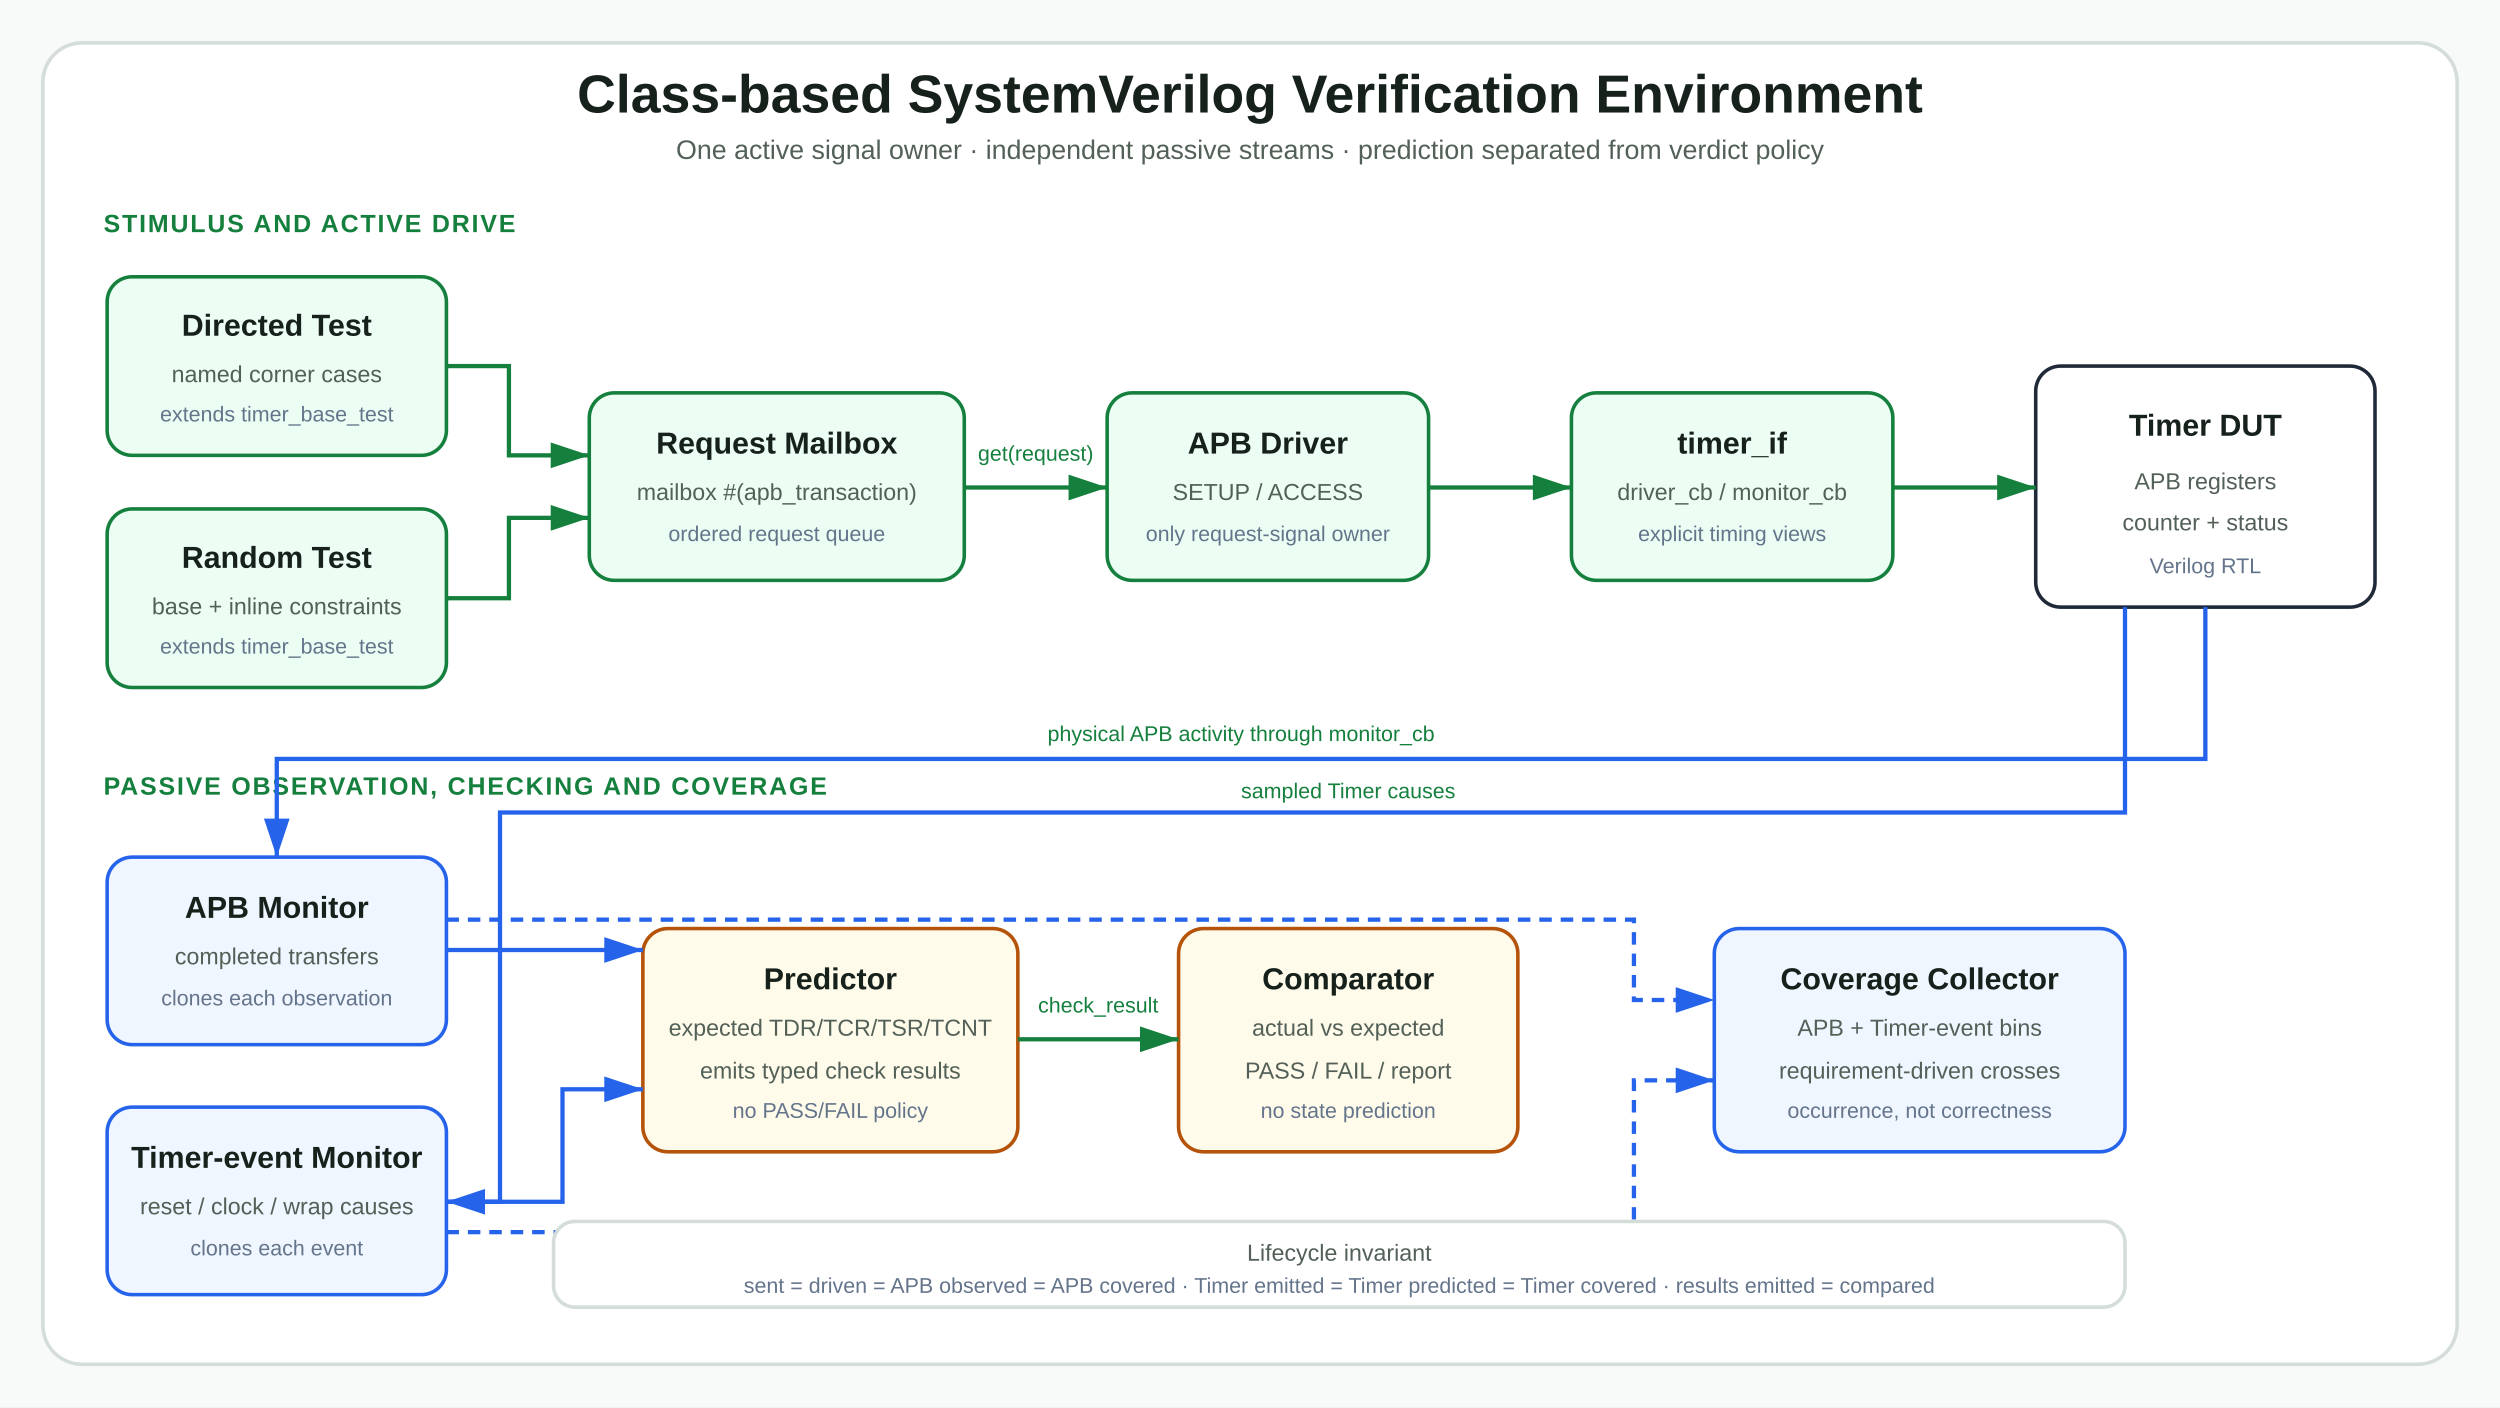
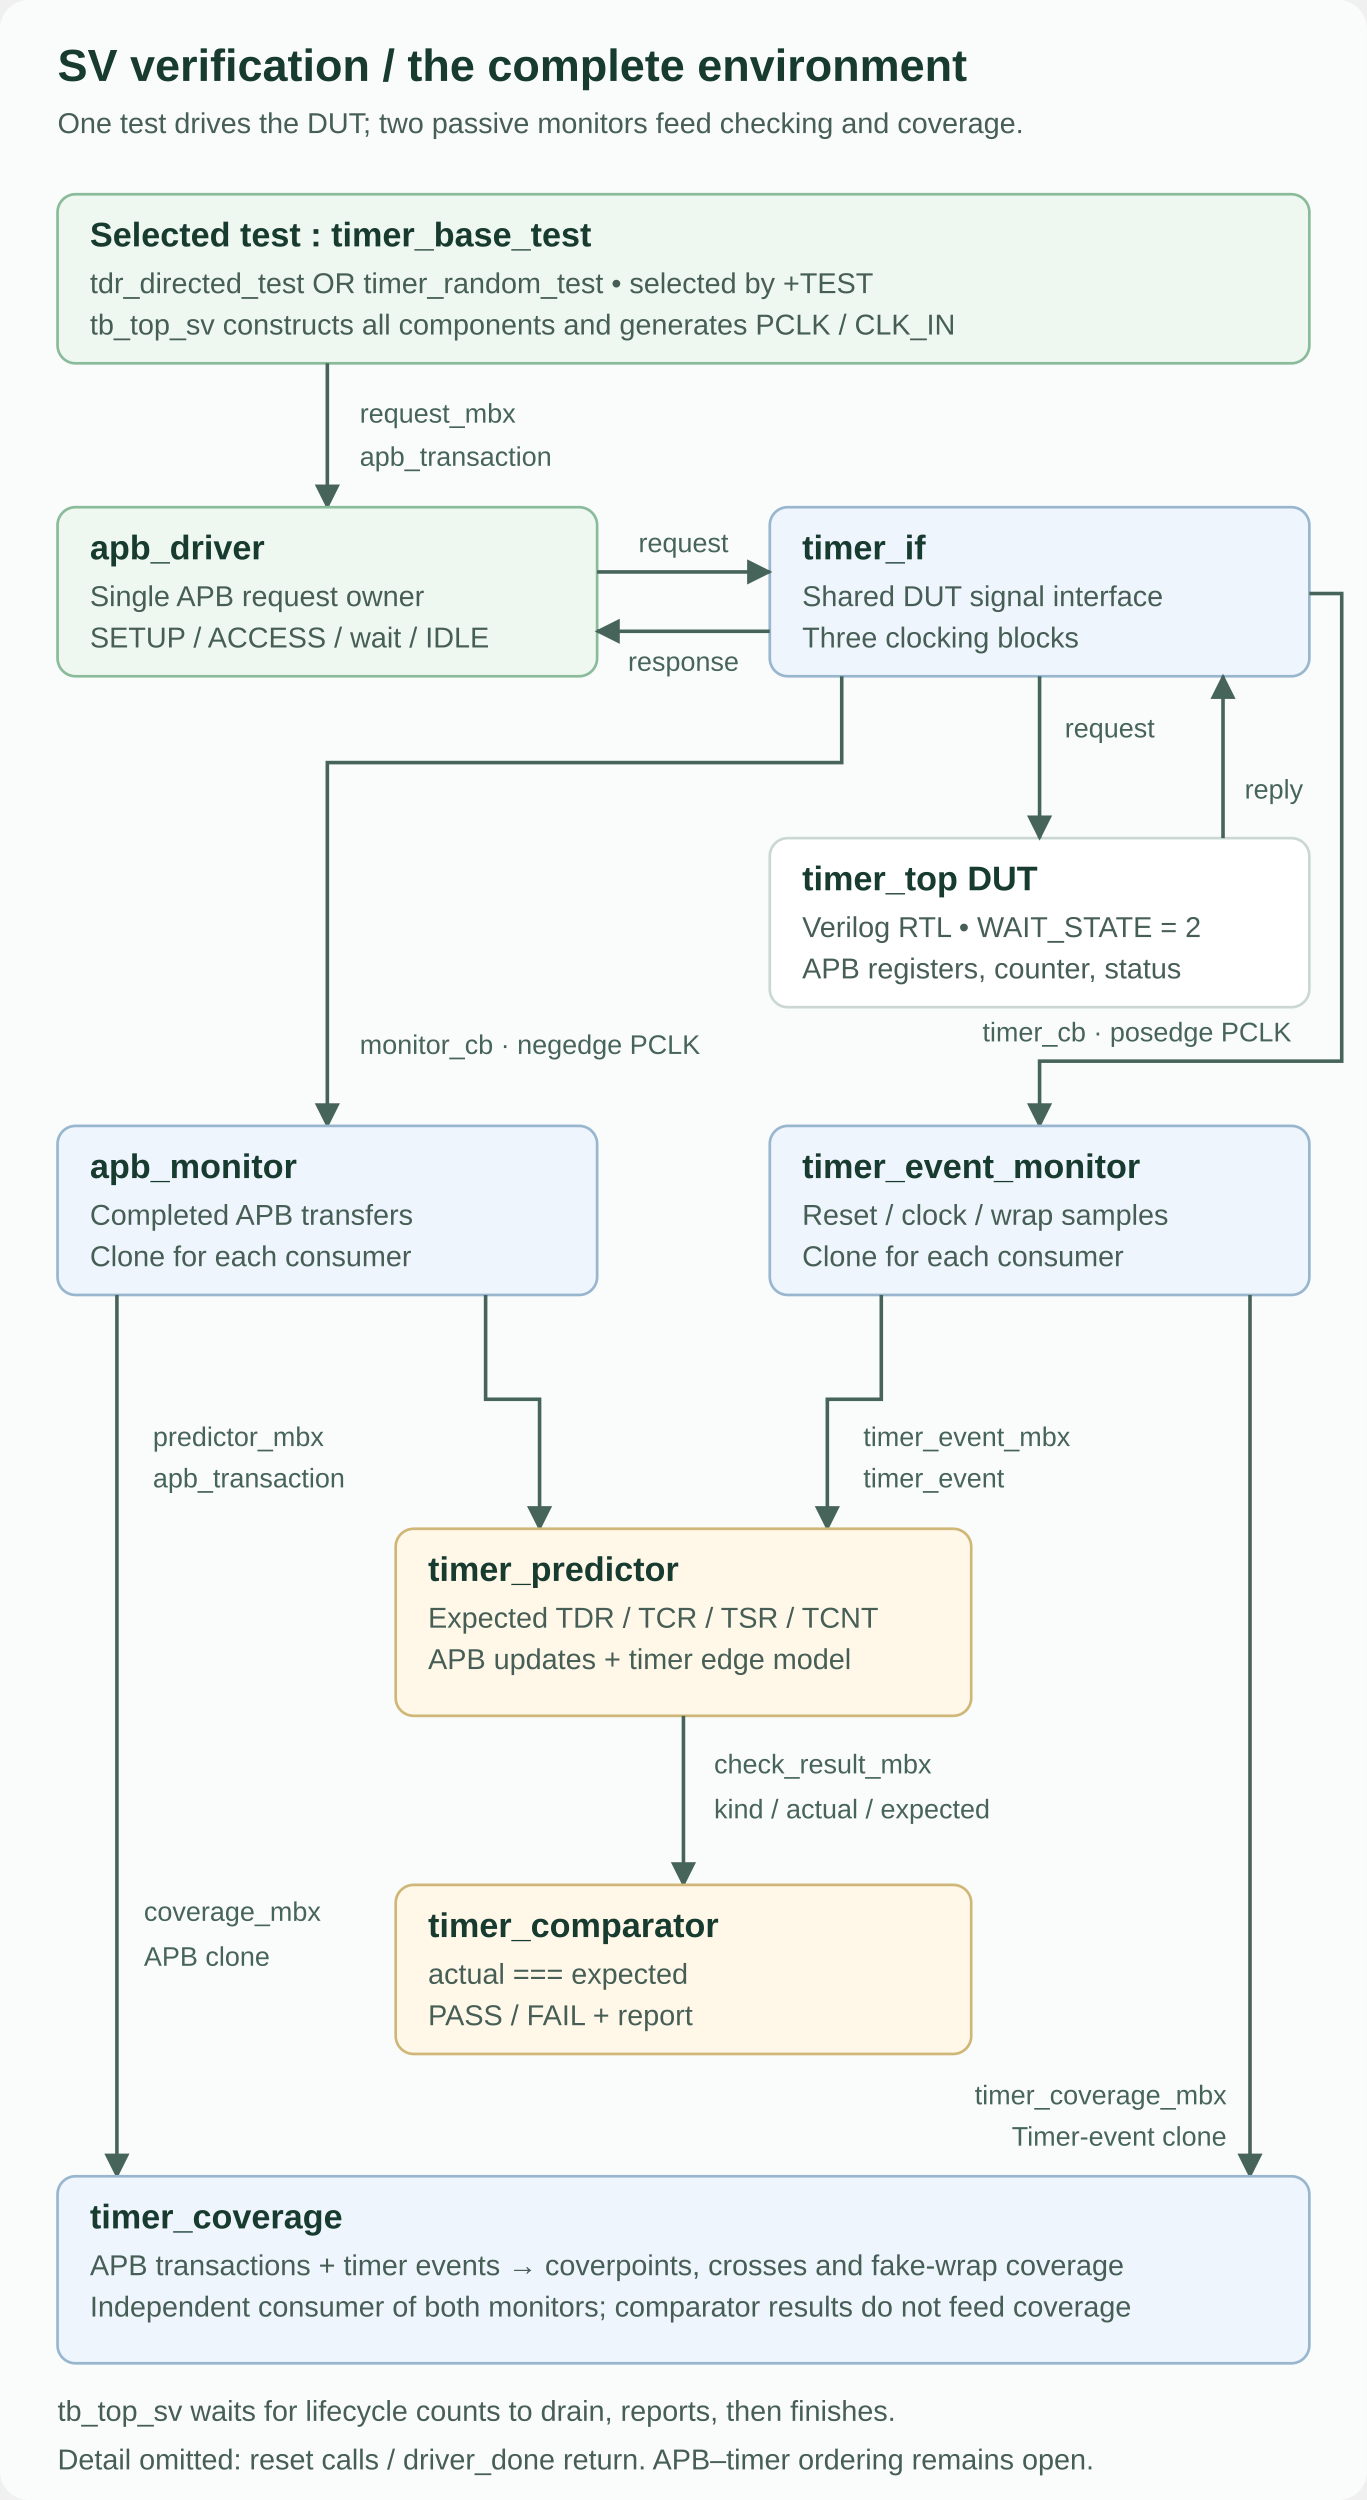
- <svg xmlns="http://www.w3.org/2000/svg" width="1400" height="788" viewBox="0 0 1400 788" role="img" aria-labelledby="title desc">
+ <svg xmlns="http://www.w3.org/2000/svg" width="760" height="1390" viewBox="0 0 760 1390" role="img" aria-labelledby="title desc">
  <defs>
-     <marker id="arrow" markerWidth="10" markerHeight="10" refX="9" refY="3" orient="auto">
-       <path d="M0,0 L0,6 L9,3 z" fill="#15803d" />
+     <marker id="arrow" viewBox="0 0 10 10" refX="9" refY="5" markerWidth="7" markerHeight="7" orient="auto-start-reverse">
+       <path d="M0 0 L10 5 L0 10z" fill="#47645b" />
    </marker>
-     <marker id="arrowBlue" markerWidth="10" markerHeight="10" refX="9" refY="3" orient="auto">
-       <path d="M0,0 L0,6 L9,3 z" fill="#2563eb" />
-     </marker>
-     <style>
-       .bg{fill:#f8faf9}.frame{fill:#fff;stroke:#d4ddd7;stroke-width:2}.box{fill:#fff;stroke:#1f2937;stroke-width:2}.active{fill:#ecfdf3;stroke:#15803d;stroke-width:2}.passive{fill:#eff6ff;stroke:#2563eb;stroke-width:2}.check{fill:#fffbeb;stroke:#b45309;stroke-width:2}.title{font:700 30px Arial,sans-serif;fill:#17211b}.subtitle{font:15px Arial,sans-serif;fill:#526057}.zone{font:700 14px Arial,sans-serif;fill:#15803d;letter-spacing:1px}.name{font:700 17px Arial,sans-serif;fill:#17211b;text-anchor:middle}.text{font:13px Arial,sans-serif;fill:#526057;text-anchor:middle}.small{font:12px Arial,sans-serif;fill:#64748b;text-anchor:middle}.label{font:12px Arial,sans-serif;fill:#15803d;text-anchor:middle}.flow{fill:none;stroke:#15803d;stroke-width:2.4;marker-end:url(#arrow)}.observe{fill:none;stroke:#2563eb;stroke-width:2.4;marker-end:url(#arrowBlue)}.dash{stroke-dasharray:7 5}
-     </style>
  </defs>
-   <rect class="bg" width="1400" height="788" />
-   <rect class="frame" x="24" y="24" width="1352" height="740" rx="22" />
-   <text class="title" x="700" y="63" text-anchor="middle">Class-based SystemVerilog Verification Environment</text>
-   <text class="subtitle" x="700" y="89" text-anchor="middle">One active signal owner · independent passive streams · prediction separated from verdict policy</text>
-   <text class="zone" x="58" y="130">STIMULUS AND ACTIVE DRIVE</text>
-   <rect class="active" x="60" y="155" width="190" height="100" rx="14" />
-   <text class="name" x="155" y="188">Directed Test</text>
-   <text class="text" x="155" y="214">named corner cases</text>
-   <text class="small" x="155" y="236">extends timer_base_test</text>
-   <rect class="active" x="60" y="285" width="190" height="100" rx="14" />
-   <text class="name" x="155" y="318">Random Test</text>
-   <text class="text" x="155" y="344">base + inline constraints</text>
-   <text class="small" x="155" y="366">extends timer_base_test</text>
-   <rect class="active" x="330" y="220" width="210" height="105" rx="14" />
-   <text class="name" x="435" y="254">Request Mailbox</text>
-   <text class="text" x="435" y="280">mailbox #(apb_transaction)</text>
-   <text class="small" x="435" y="303">ordered request queue</text>
-   <rect class="active" x="620" y="220" width="180" height="105" rx="14" />
-   <text class="name" x="710" y="254">APB Driver</text>
-   <text class="text" x="710" y="280">SETUP / ACCESS</text>
-   <text class="small" x="710" y="303">only request-signal owner</text>
-   <rect class="active" x="880" y="220" width="180" height="105" rx="14" />
-   <text class="name" x="970" y="254">timer_if</text>
-   <text class="text" x="970" y="280">driver_cb / monitor_cb</text>
-   <text class="small" x="970" y="303">explicit timing views</text>
-   <rect class="box" x="1140" y="205" width="190" height="135" rx="14" />
-   <text class="name" x="1235" y="244">Timer DUT</text>
-   <text class="text" x="1235" y="274">APB registers</text>
-   <text class="text" x="1235" y="297">counter + status</text>
-   <text class="small" x="1235" y="321">Verilog RTL</text>
-   <path class="flow" d="M250 205 H285 V255 H330" />
-   <path class="flow" d="M250 335 H285 V290 H330" />
-   <path class="flow" d="M540 273 H620" />
-   <path class="flow" d="M800 273 H880" />
-   <path class="flow" d="M1060 273 H1140" />
-   <text class="label" x="580" y="258">get(request)</text>
-   <text class="zone" x="58" y="445">PASSIVE OBSERVATION, CHECKING AND COVERAGE</text>
-   <rect class="passive" x="60" y="480" width="190" height="105" rx="14" />
-   <text class="name" x="155" y="514">APB Monitor</text>
-   <text class="text" x="155" y="540">completed transfers</text>
-   <text class="small" x="155" y="563">clones each observation</text>
-   <rect class="passive" x="60" y="620" width="190" height="105" rx="14" />
-   <text class="name" x="155" y="654">Timer-event Monitor</text>
-   <text class="text" x="155" y="680">reset / clock / wrap causes</text>
-   <text class="small" x="155" y="703">clones each event</text>
-   <rect class="check" x="360" y="520" width="210" height="125" rx="14" />
-   <text class="name" x="465" y="554">Predictor</text>
-   <text class="text" x="465" y="580">expected TDR/TCR/TSR/TCNT</text>
-   <text class="text" x="465" y="604">emits typed check results</text>
-   <text class="small" x="465" y="626">no PASS/FAIL policy</text>
-   <rect class="check" x="660" y="520" width="190" height="125" rx="14" />
-   <text class="name" x="755" y="554">Comparator</text>
-   <text class="text" x="755" y="580">actual vs expected</text>
-   <text class="text" x="755" y="604">PASS / FAIL / report</text>
-   <text class="small" x="755" y="626">no state prediction</text>
-   <rect class="passive" x="960" y="520" width="230" height="125" rx="14" />
-   <text class="name" x="1075" y="554">Coverage Collector</text>
-   <text class="text" x="1075" y="580">APB + Timer-event bins</text>
-   <text class="text" x="1075" y="604">requirement-driven crosses</text>
-   <text class="small" x="1075" y="626">occurrence, not correctness</text>
-   <path class="observe" d="M1235 340 V425 H155 V480" />
-   <text class="label" x="695" y="415">physical APB activity through monitor_cb</text>
-   <path class="observe" d="M1190 340 V455 H280 V673 H250" />
-   <text class="label" x="755" y="447">sampled Timer causes</text>
-   <path class="observe" d="M250 532 H360" />
-   <path class="observe" d="M250 673 H315 V610 H360" />
-   <path class="flow" d="M570 582 H660" />
-   <text class="label" x="615" y="567">check_result</text>
-   <path class="observe dash" d="M250 515 H915 V560 H960" />
-   <path class="observe dash" d="M250 690 H915 V605 H960" />
-   <rect class="frame" x="310" y="684" width="880" height="48" rx="12" />
-   <text class="text" x="750" y="706">Lifecycle invariant</text>
-   <text class="small" x="750" y="724">sent = driven = APB observed = APB covered · Timer emitted = Timer predicted = Timer covered · results emitted = compared</text>
+   <style>text{font-family:Arial,sans-serif;fill:#183b30} .title{font-size:25px;font-weight:700} .body{font-size:16px;fill:#465e55} .name{font-size:19px;font-weight:700} .label{font-size:15px;fill:#47645b} .section{font-size:16px;font-weight:700;fill:#247450}</style>
+   <rect width="760" height="1390" rx="16" fill="#fafcfb" />
+   <text x="32" y="45" class="title" text-anchor="start">SV verification / the complete environment</text>
+   <text x="32" y="74" class="body" text-anchor="start">One test drives the DUT; two passive monitors feed checking and coverage.</text>
+   <rect x="32" y="108" width="696" height="94" rx="10" fill="#eef8f1" stroke="#8abb9a" stroke-width="1.5" />
+   <text x="50" y="137" class="name" text-anchor="start">Selected test : timer_base_test</text>
+   <text x="50" y="163" class="body" text-anchor="start">tdr_directed_test OR timer_random_test • selected by +TEST</text>
+   <text x="50" y="186" class="body" text-anchor="start">tb_top_sv constructs all components and generates PCLK / CLK_IN</text>
+   <path d="M182 202 V282" fill="none" stroke="#47645b" stroke-width="2" marker-end="url(#arrow)" />
+   <text x="200" y="235" class="label" text-anchor="start">request_mbx</text>
+   <text x="200" y="259" class="label" text-anchor="start">apb_transaction</text>
+   <rect x="32" y="282" width="300" height="94" rx="10" fill="#eef8f1" stroke="#8abb9a" stroke-width="1.5" />
+   <text x="50" y="311" class="name" text-anchor="start">apb_driver</text>
+   <text x="50" y="337" class="body" text-anchor="start">Single APB request owner</text>
+   <text x="50" y="360" class="body" text-anchor="start">SETUP / ACCESS / wait / IDLE</text>
+   <rect x="428" y="282" width="300" height="94" rx="10" fill="#eef5fc" stroke="#99b6cf" stroke-width="1.5" />
+   <text x="446" y="311" class="name" text-anchor="start">timer_if</text>
+   <text x="446" y="337" class="body" text-anchor="start">Shared DUT signal interface</text>
+   <text x="446" y="360" class="body" text-anchor="start">Three clocking blocks</text>
+   <path d="M332 318 H428" fill="none" stroke="#47645b" stroke-width="2" marker-end="url(#arrow)" />
+   <text x="380" y="307" class="label" text-anchor="middle">request</text>
+   <path d="M428 351 H332" fill="none" stroke="#47645b" stroke-width="2" marker-end="url(#arrow)" />
+   <text x="380" y="373" class="label" text-anchor="middle">response</text>
+   <rect x="428" y="466" width="300" height="94" rx="10" fill="#ffffff" stroke="#cbd8d1" stroke-width="1.5" />
+   <text x="446" y="495" class="name" text-anchor="start">timer_top DUT</text>
+   <text x="446" y="521" class="body" text-anchor="start">Verilog RTL • WAIT_STATE = 2</text>
+   <text x="446" y="544" class="body" text-anchor="start">APB registers, counter, status</text>
+   <path d="M578 376 V466" fill="none" stroke="#47645b" stroke-width="2" marker-end="url(#arrow)" />
+   <text x="592" y="410" class="label" text-anchor="start">request</text>
+   <path d="M680 466 V376" fill="none" stroke="#47645b" stroke-width="2" marker-end="url(#arrow)" />
+   <text x="692" y="444" class="label" text-anchor="start">reply</text>
+   <path d="M468 376 V424 H182 V626" fill="none" stroke="#47645b" stroke-width="2" marker-end="url(#arrow)" />
+   <text x="200" y="586" class="label" text-anchor="start">monitor_cb · negedge PCLK</text>
+   <path d="M728 330 H746 V590 H578 V626" fill="none" stroke="#47645b" stroke-width="2" marker-end="url(#arrow)" />
+   <text x="718" y="579" class="label" text-anchor="end">timer_cb · posedge PCLK</text>
+   <rect x="32" y="626" width="300" height="94" rx="10" fill="#eef5fc" stroke="#99b6cf" stroke-width="1.5" />
+   <text x="50" y="655" class="name" text-anchor="start">apb_monitor</text>
+   <text x="50" y="681" class="body" text-anchor="start">Completed APB transfers</text>
+   <text x="50" y="704" class="body" text-anchor="start">Clone for each consumer</text>
+   <rect x="428" y="626" width="300" height="94" rx="10" fill="#eef5fc" stroke="#99b6cf" stroke-width="1.5" />
+   <text x="446" y="655" class="name" text-anchor="start">timer_event_monitor</text>
+   <text x="446" y="681" class="body" text-anchor="start">Reset / clock / wrap samples</text>
+   <text x="446" y="704" class="body" text-anchor="start">Clone for each consumer</text>
+   <path d="M270 720 V778 H300 V850" fill="none" stroke="#47645b" stroke-width="2" marker-end="url(#arrow)" />
+   <text x="85" y="804" class="label" text-anchor="start">predictor_mbx</text>
+   <text x="85" y="827" class="label" text-anchor="start">apb_transaction</text>
+   <path d="M490 720 V778 H460 V850" fill="none" stroke="#47645b" stroke-width="2" marker-end="url(#arrow)" />
+   <text x="480" y="804" class="label" text-anchor="start">timer_event_mbx</text>
+   <text x="480" y="827" class="label" text-anchor="start">timer_event</text>
+   <path d="M65 720 V1210" fill="none" stroke="#47645b" stroke-width="2" marker-end="url(#arrow)" />
+   <path d="M695 720 V1210" fill="none" stroke="#47645b" stroke-width="2" marker-end="url(#arrow)" />
+   <rect x="220" y="850" width="320" height="104" rx="10" fill="#fff8e9" stroke="#cfb778" stroke-width="1.5" />
+   <text x="238" y="879" class="name" text-anchor="start">timer_predictor</text>
+   <text x="238" y="905" class="body" text-anchor="start">Expected TDR / TCR / TSR / TCNT</text>
+   <text x="238" y="928" class="body" text-anchor="start">APB updates + timer edge model</text>
+   <path d="M380 954 V1048" fill="none" stroke="#47645b" stroke-width="2" marker-end="url(#arrow)" />
+   <text x="397" y="986" class="label" text-anchor="start">check_result_mbx</text>
+   <text x="397" y="1011" class="label" text-anchor="start">kind / actual / expected</text>
+   <rect x="220" y="1048" width="320" height="94" rx="10" fill="#fff8e9" stroke="#cfb778" stroke-width="1.5" />
+   <text x="238" y="1077" class="name" text-anchor="start">timer_comparator</text>
+   <text x="238" y="1103" class="body" text-anchor="start">actual === expected</text>
+   <text x="238" y="1126" class="body" text-anchor="start">PASS / FAIL + report</text>
+   <text x="80" y="1068" class="label" text-anchor="start">coverage_mbx</text>
+   <text x="80" y="1093" class="label" text-anchor="start">APB clone</text>
+   <text x="682" y="1170" class="label" text-anchor="end">timer_coverage_mbx</text>
+   <text x="682" y="1193" class="label" text-anchor="end">Timer-event clone</text>
+   <rect x="32" y="1210" width="696" height="104" rx="10" fill="#eef5fc" stroke="#99b6cf" stroke-width="1.5" />
+   <text x="50" y="1239" class="name" text-anchor="start">timer_coverage</text>
+   <text x="50" y="1265" class="body" text-anchor="start">APB transactions + timer events → coverpoints, crosses and fake-wrap coverage</text>
+   <text x="50" y="1288" class="body" text-anchor="start">Independent consumer of both monitors; comparator results do not feed coverage</text>
+   <text x="32" y="1346" class="body" text-anchor="start">tb_top_sv waits for lifecycle counts to drain, reports, then finishes.</text>
+   <text x="32" y="1373" class="body" text-anchor="start">Detail omitted: reset calls / driver_done return. APB–timer ordering remains open.</text>
</svg>
